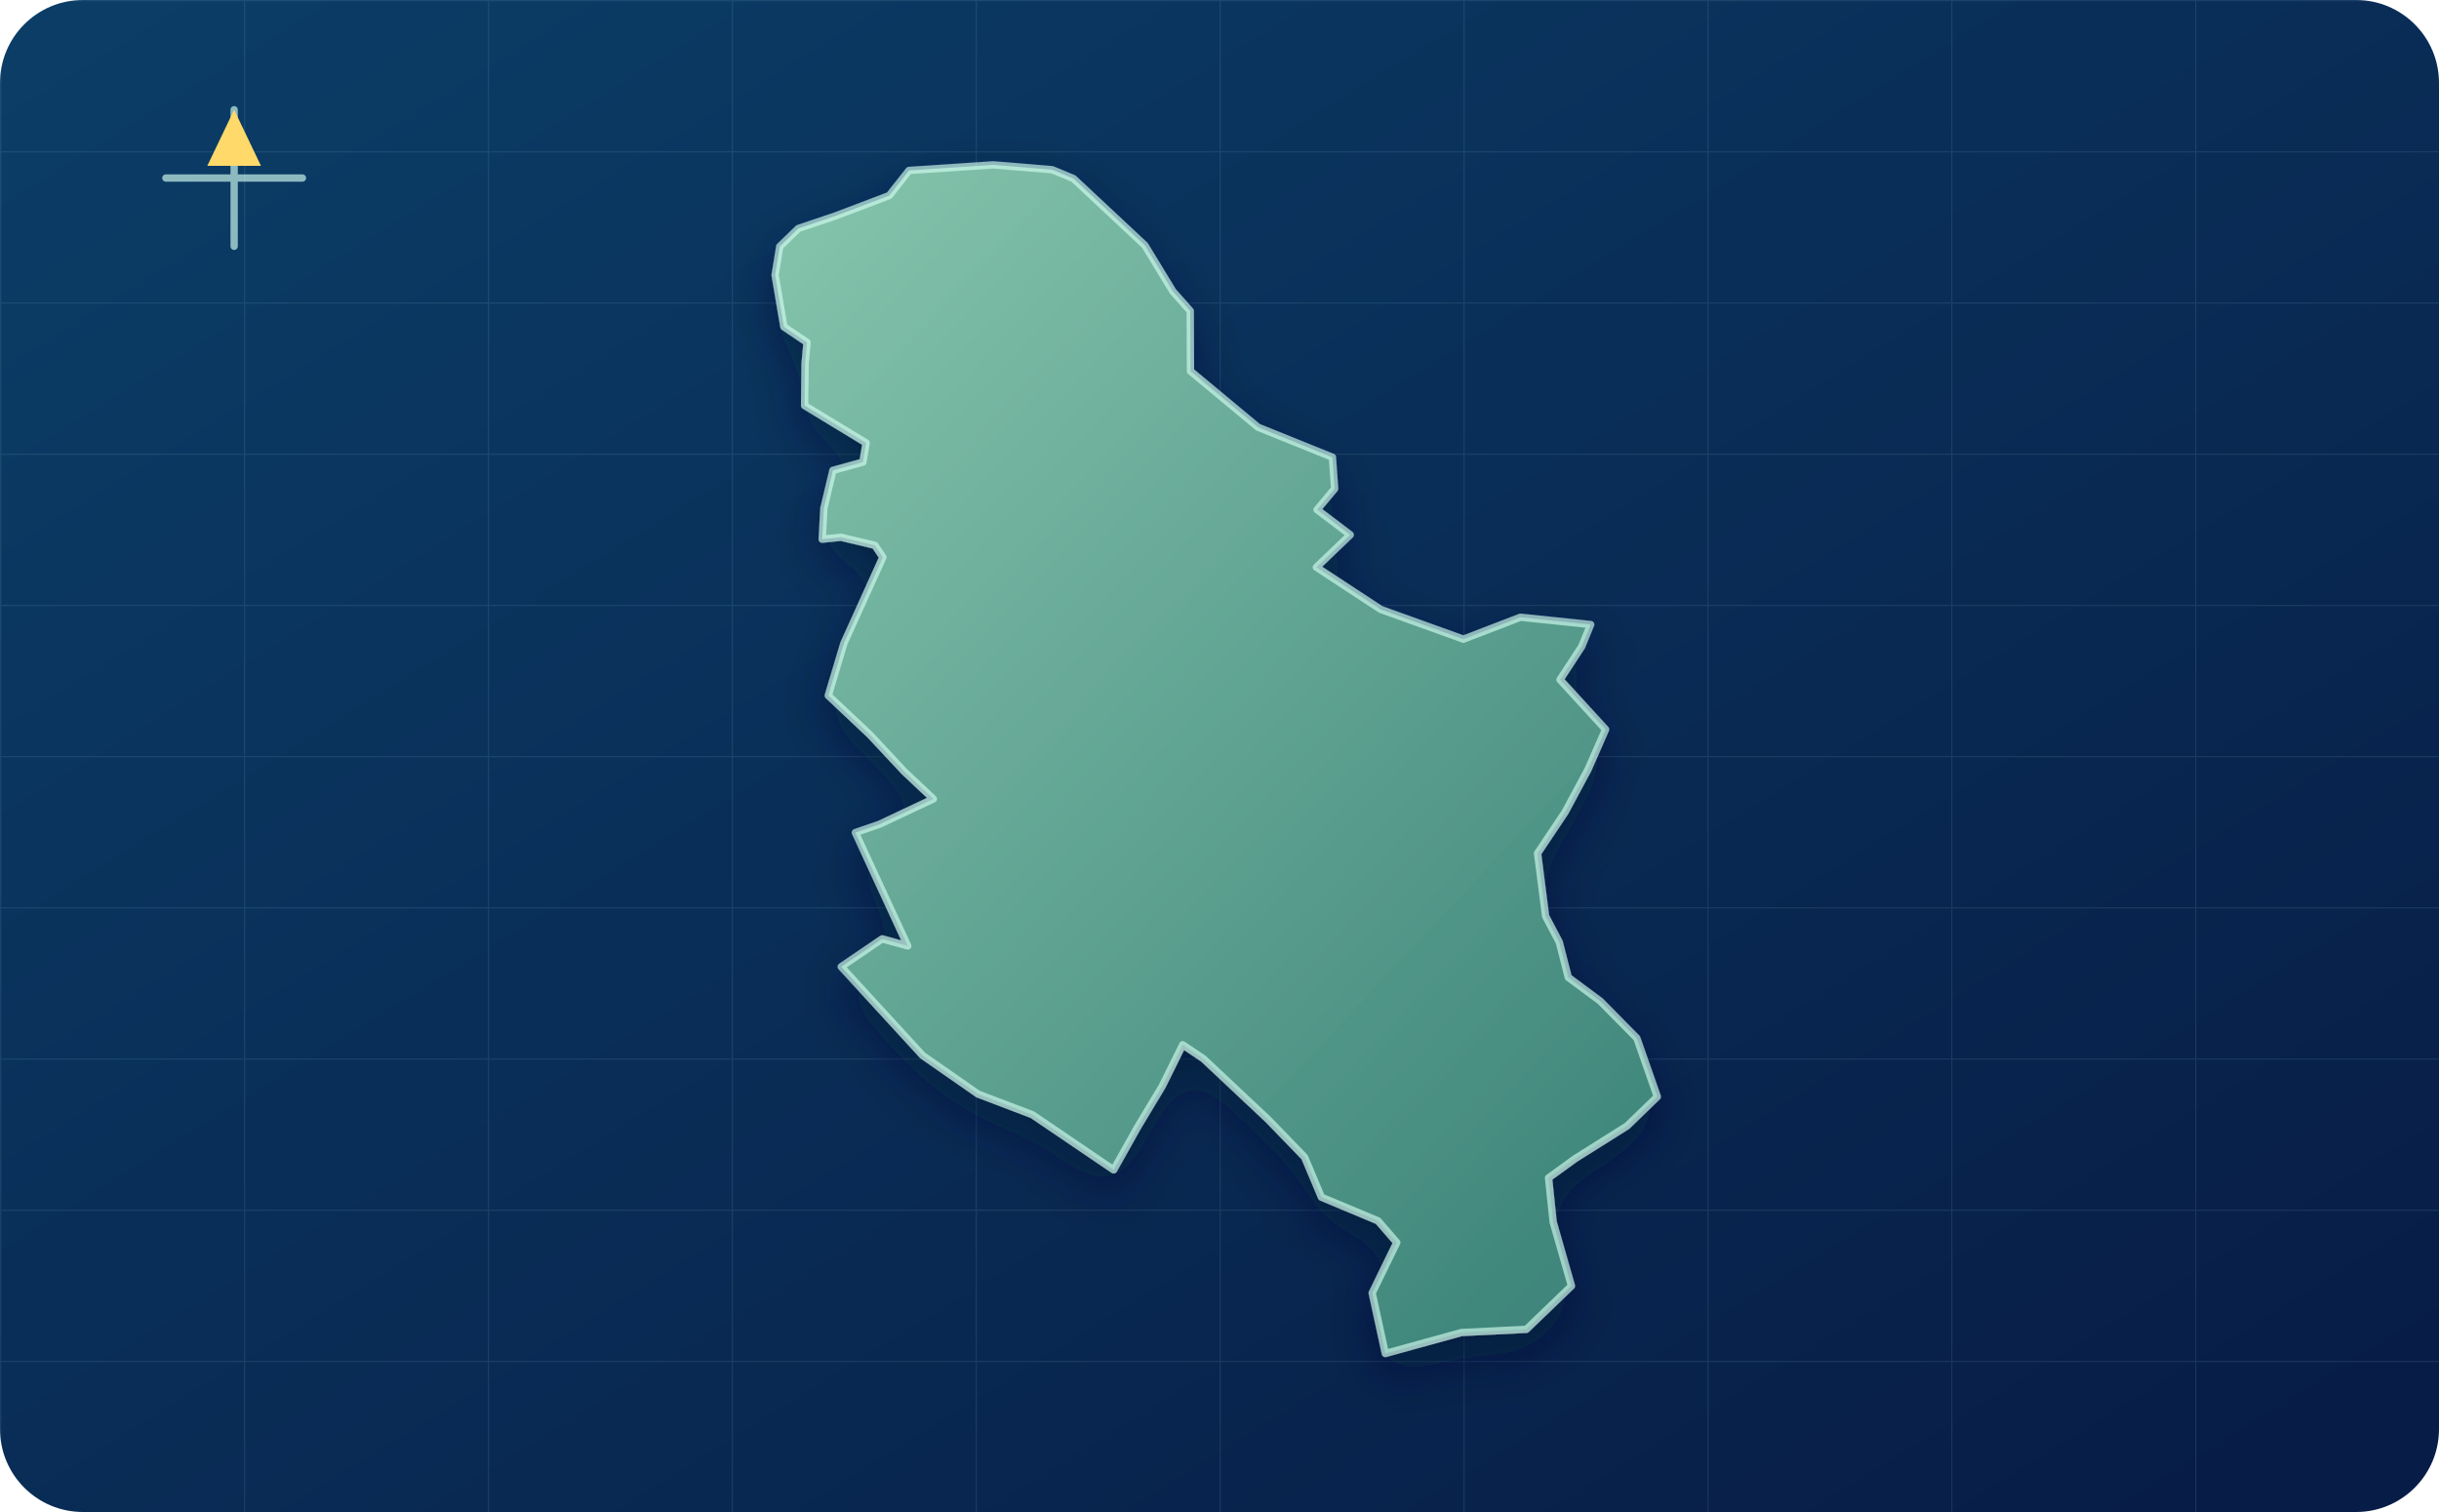
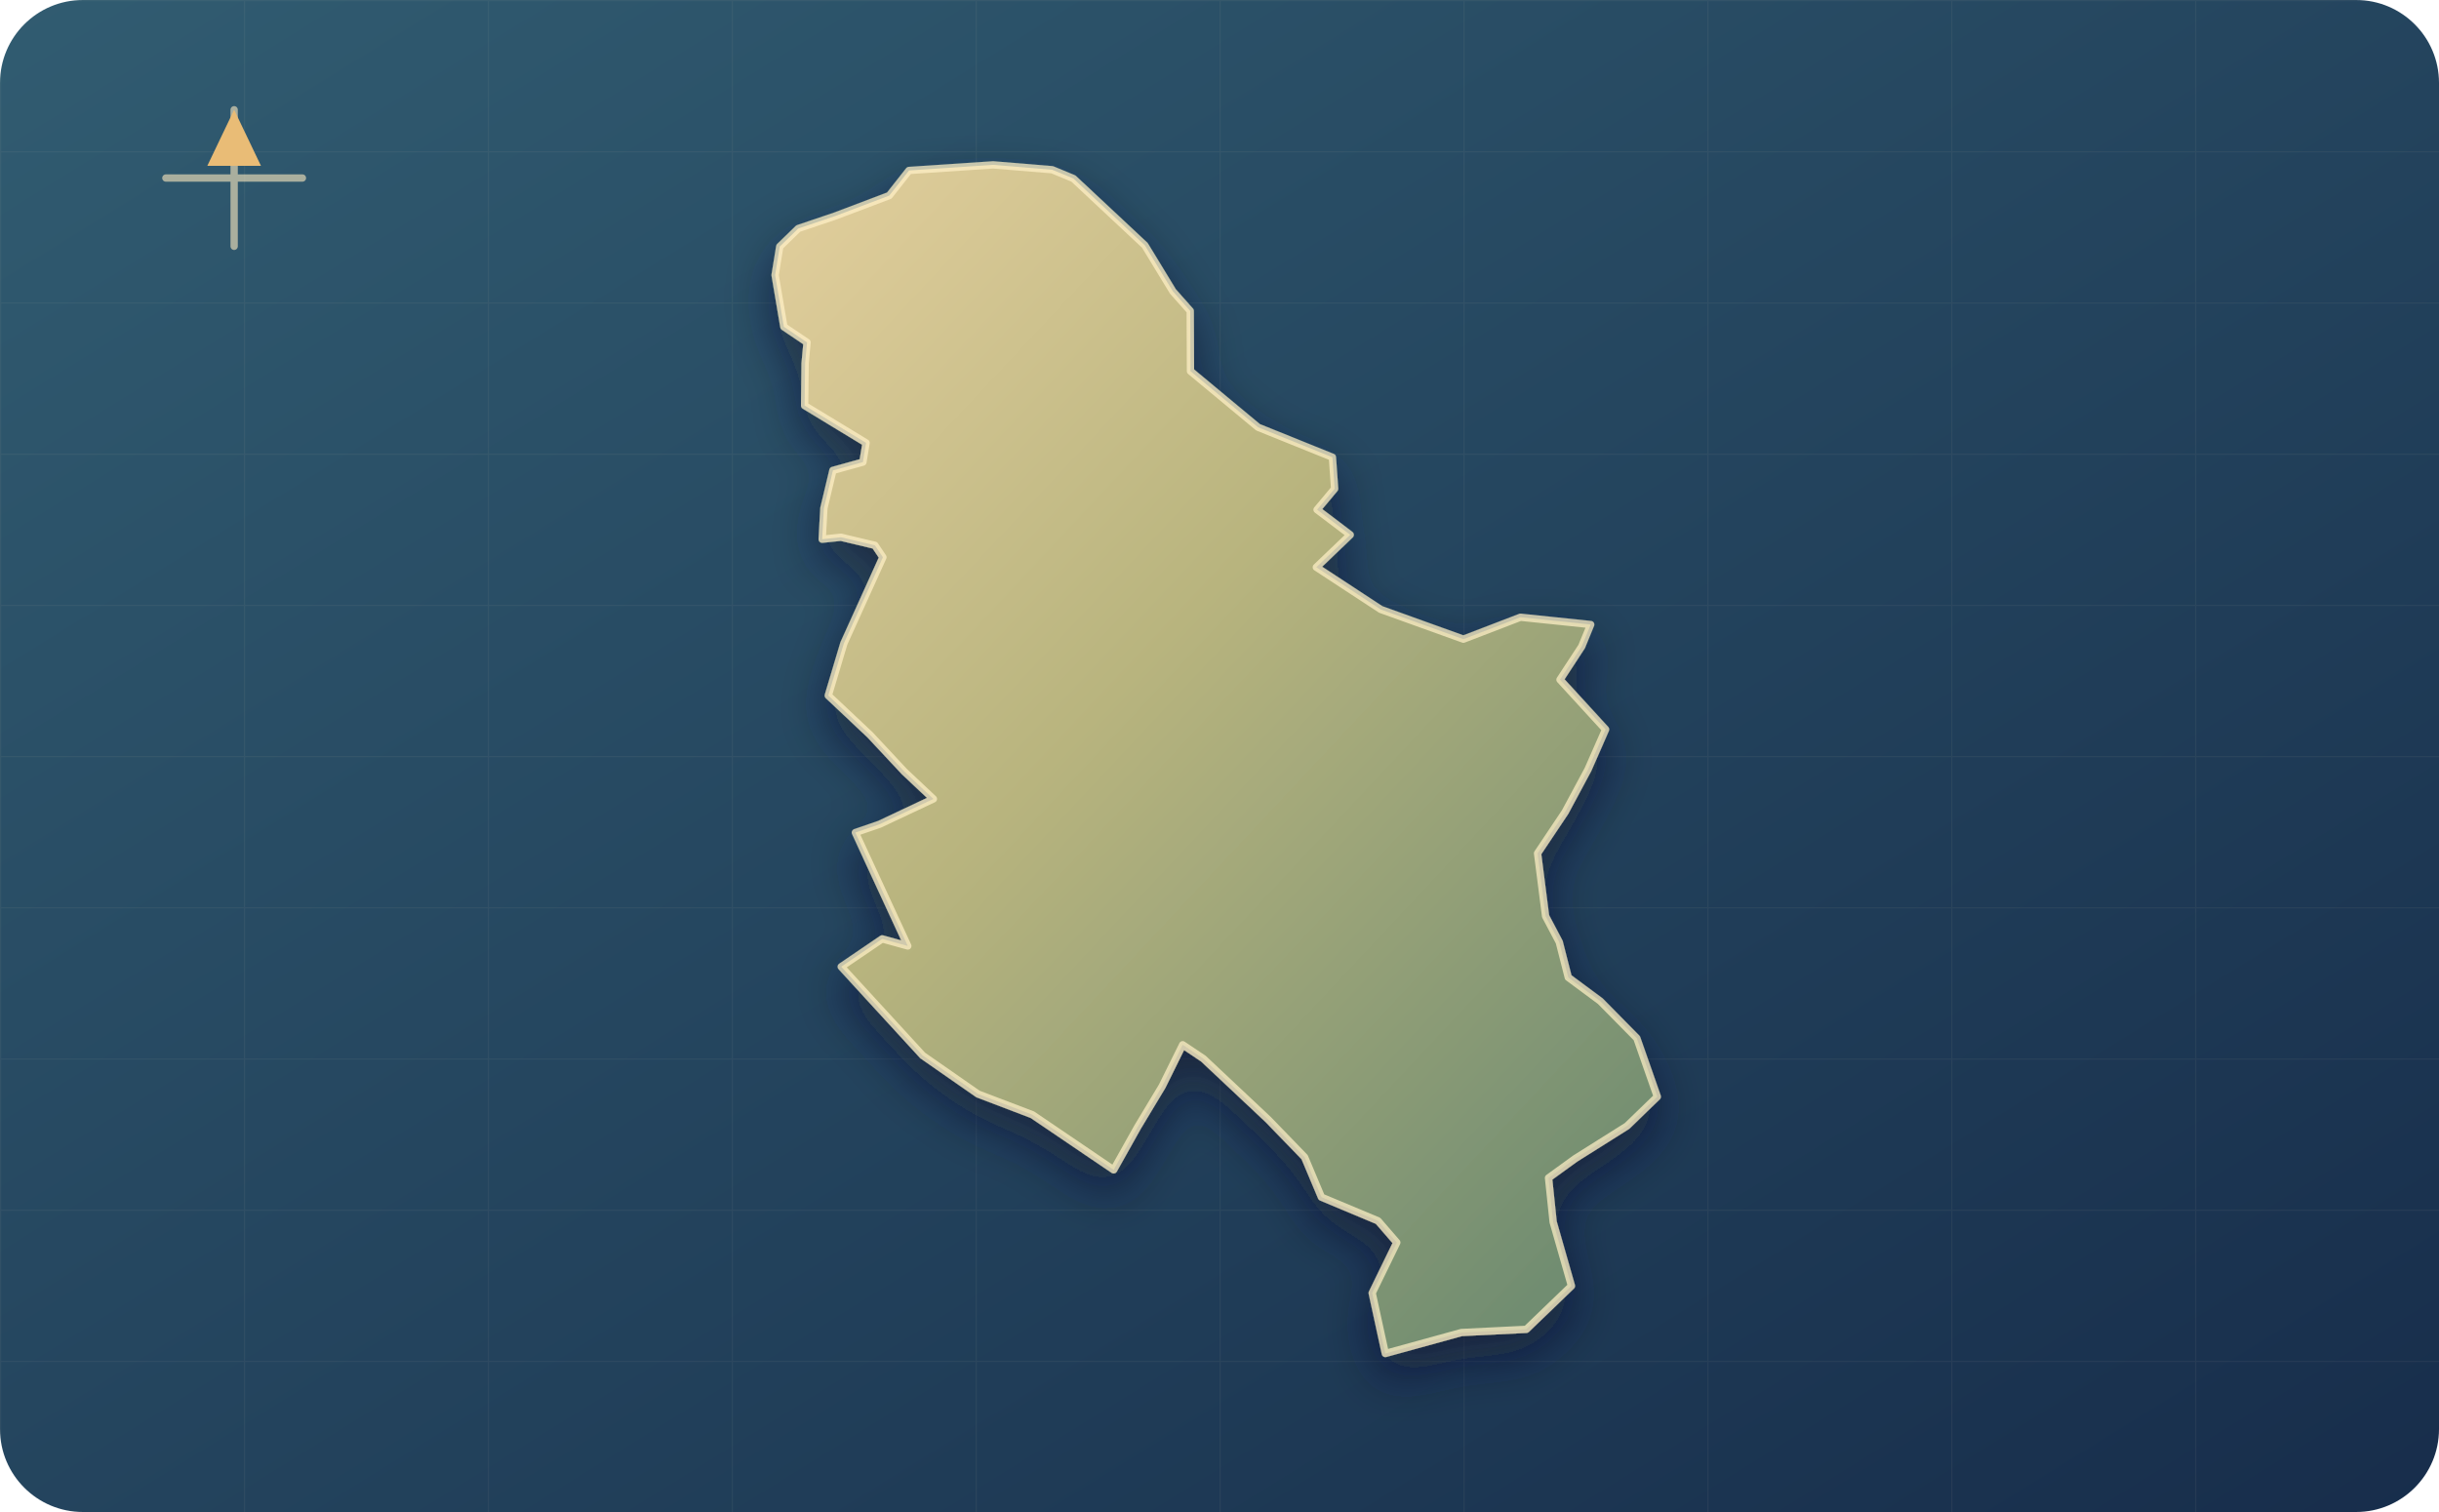
<svg xmlns="http://www.w3.org/2000/svg" viewBox="0 0 1000 620" role="img" aria-label="Nema karta Srbije">
  <defs>
    <linearGradient id="sea" x1="0" y1="0" x2="1" y2="1">
-       <stop offset="0" stop-color="#0b3e67" />
-       <stop offset="1" stop-color="#071b45" />
+       <stop offset="0" stop-color="#315c71" />
+       <stop offset="1" stop-color="#172d4b" />
    </linearGradient>
    <linearGradient id="land" x1="0" y1="0" x2=".8" y2="1">
-       <stop offset="0" stop-color="#86c5ad" />
-       <stop offset="1" stop-color="#3f867b" />
+       <stop offset="0" stop-color="#e3cf9d" />
+       <stop offset=".46" stop-color="#b8b47e" />
+       <stop offset="1" stop-color="#718d71" />
    </linearGradient>
    <pattern id="grid" width="100" height="62" patternUnits="userSpaceOnUse">
-       <path d="M100 0H0V62" fill="none" stroke="#bdefff" stroke-opacity=".1" stroke-width="1" />
+       <path d="M100 0H0V62" fill="none" stroke="#f0e5c5" stroke-opacity=".055" stroke-width="1" />
    </pattern>
    <filter id="shadow" x="-10%" y="-10%" width="120%" height="120%">
-       <feDropShadow dx="0" dy="9" stdDeviation="10" flood-color="#00142f" flood-opacity=".52" />
+       <feDropShadow dx="0" dy="9" stdDeviation="10" flood-color="#11162e" flood-opacity=".58" />
    </filter>
  </defs>
  <rect width="1000" height="620" rx="34" fill="url(#sea)" />
  <rect width="1000" height="620" rx="34" fill="url(#grid)" />
-   <path d="M440.1,73.2L469.4,100.6L480.9,119.5L488.0,127.5L488.1,152.2L515.8,175.2L546.3,187.5L547.2,200.4L540.0,209.0L553.6,219.3L539.7,232.6L566.1,249.9L600.0,262.1L623.4,253.1L652.2,256.1L648.5,265.1L639.6,278.7L658.3,299.1L651.1,315.5L641.7,333.0L630.4,349.9L633.7,375.7L639.3,386.3L643.0,400.8L656.1,410.5L671.1,425.7L679.5,449.7L667.1,461.7L645.8,475.1L634.9,483.0L636.8,501.1L644.3,527.3L625.8,545.1L599.2,546.4L568.0,555.0L562.6,530.2L572.7,509.5L565.0,500.6L541.8,490.9L534.9,474.5L520.0,459.1L493.4,434.1L484.9,428.4L476.5,445.4L466.4,462.2L456.6,479.7L423.3,457.1L401.0,448.6L378.3,432.8L344.9,396.4L361.7,385.0L372.2,387.9L350.7,341.4L360.6,338.0L382.7,327.6L370.8,316.4L356.7,301.3L339.6,285.2L346.0,263.8L362.0,228.5L358.7,223.6L344.8,220.3L337.1,221.1L337.8,208.4L341.5,192.9L353.8,189.5L355.1,181.6L329.9,166.3L330.1,149.0L330.9,140.4L321.4,134.0L317.8,112.8L319.7,101.1L327.3,93.7L342.4,88.6L364.6,80.2L372.7,69.9L407.2,67.6L431.4,69.6L440.1,73.2Z" fill="url(#land)" stroke="#d3fff0" stroke-opacity=".64" stroke-width="3" stroke-linejoin="round" filter="url(#shadow)" />
-   <path d="M68 73h56M96 45v56" stroke="#d3fff0" stroke-opacity=".65" stroke-width="3" stroke-linecap="round" />
-   <path d="M96 45 85 68h22Z" fill="#ffd96a" />
+   <path d="M440.1,73.2L469.4,100.6L480.9,119.5L488.0,127.5L488.1,152.2L515.8,175.2L546.3,187.5L547.2,200.4L540.0,209.0L553.6,219.3L539.7,232.6L566.1,249.9L600.0,262.1L623.4,253.1L652.2,256.1L648.5,265.1L639.6,278.7L658.3,299.1L651.1,315.5L641.7,333.0L630.4,349.9L633.7,375.7L639.3,386.3L643.0,400.8L656.1,410.5L671.1,425.7L679.5,449.7L667.1,461.7L645.8,475.1L634.9,483.0L636.8,501.1L644.3,527.3L625.8,545.1L599.2,546.4L568.0,555.0L562.6,530.2L572.7,509.5L565.0,500.6L541.8,490.9L534.9,474.5L520.0,459.1L493.4,434.1L484.9,428.4L476.5,445.4L466.4,462.2L456.6,479.7L423.3,457.1L401.0,448.6L378.3,432.8L344.9,396.4L361.7,385.0L372.2,387.9L350.7,341.4L360.6,338.0L382.7,327.6L370.8,316.4L356.7,301.3L339.6,285.2L346.0,263.8L362.0,228.5L358.7,223.6L344.8,220.3L337.1,221.1L337.8,208.4L341.5,192.9L353.8,189.5L355.1,181.6L329.9,166.3L330.1,149.0L330.9,140.4L321.4,134.0L317.8,112.8L319.7,101.1L327.3,93.7L342.4,88.6L364.6,80.2L372.7,69.9L407.2,67.6L431.4,69.6L440.1,73.2Z" fill="url(#land)" stroke="#fff0c7" stroke-opacity=".73" stroke-width="3" stroke-linejoin="round" filter="url(#shadow)" />
+   <path d="M68 73h56M96 45v56" stroke="#f6e5bc" stroke-opacity=".62" stroke-width="3" stroke-linecap="round" />
+   <path d="M96 45 85 68h22Z" fill="#e9bc76" />
</svg>
